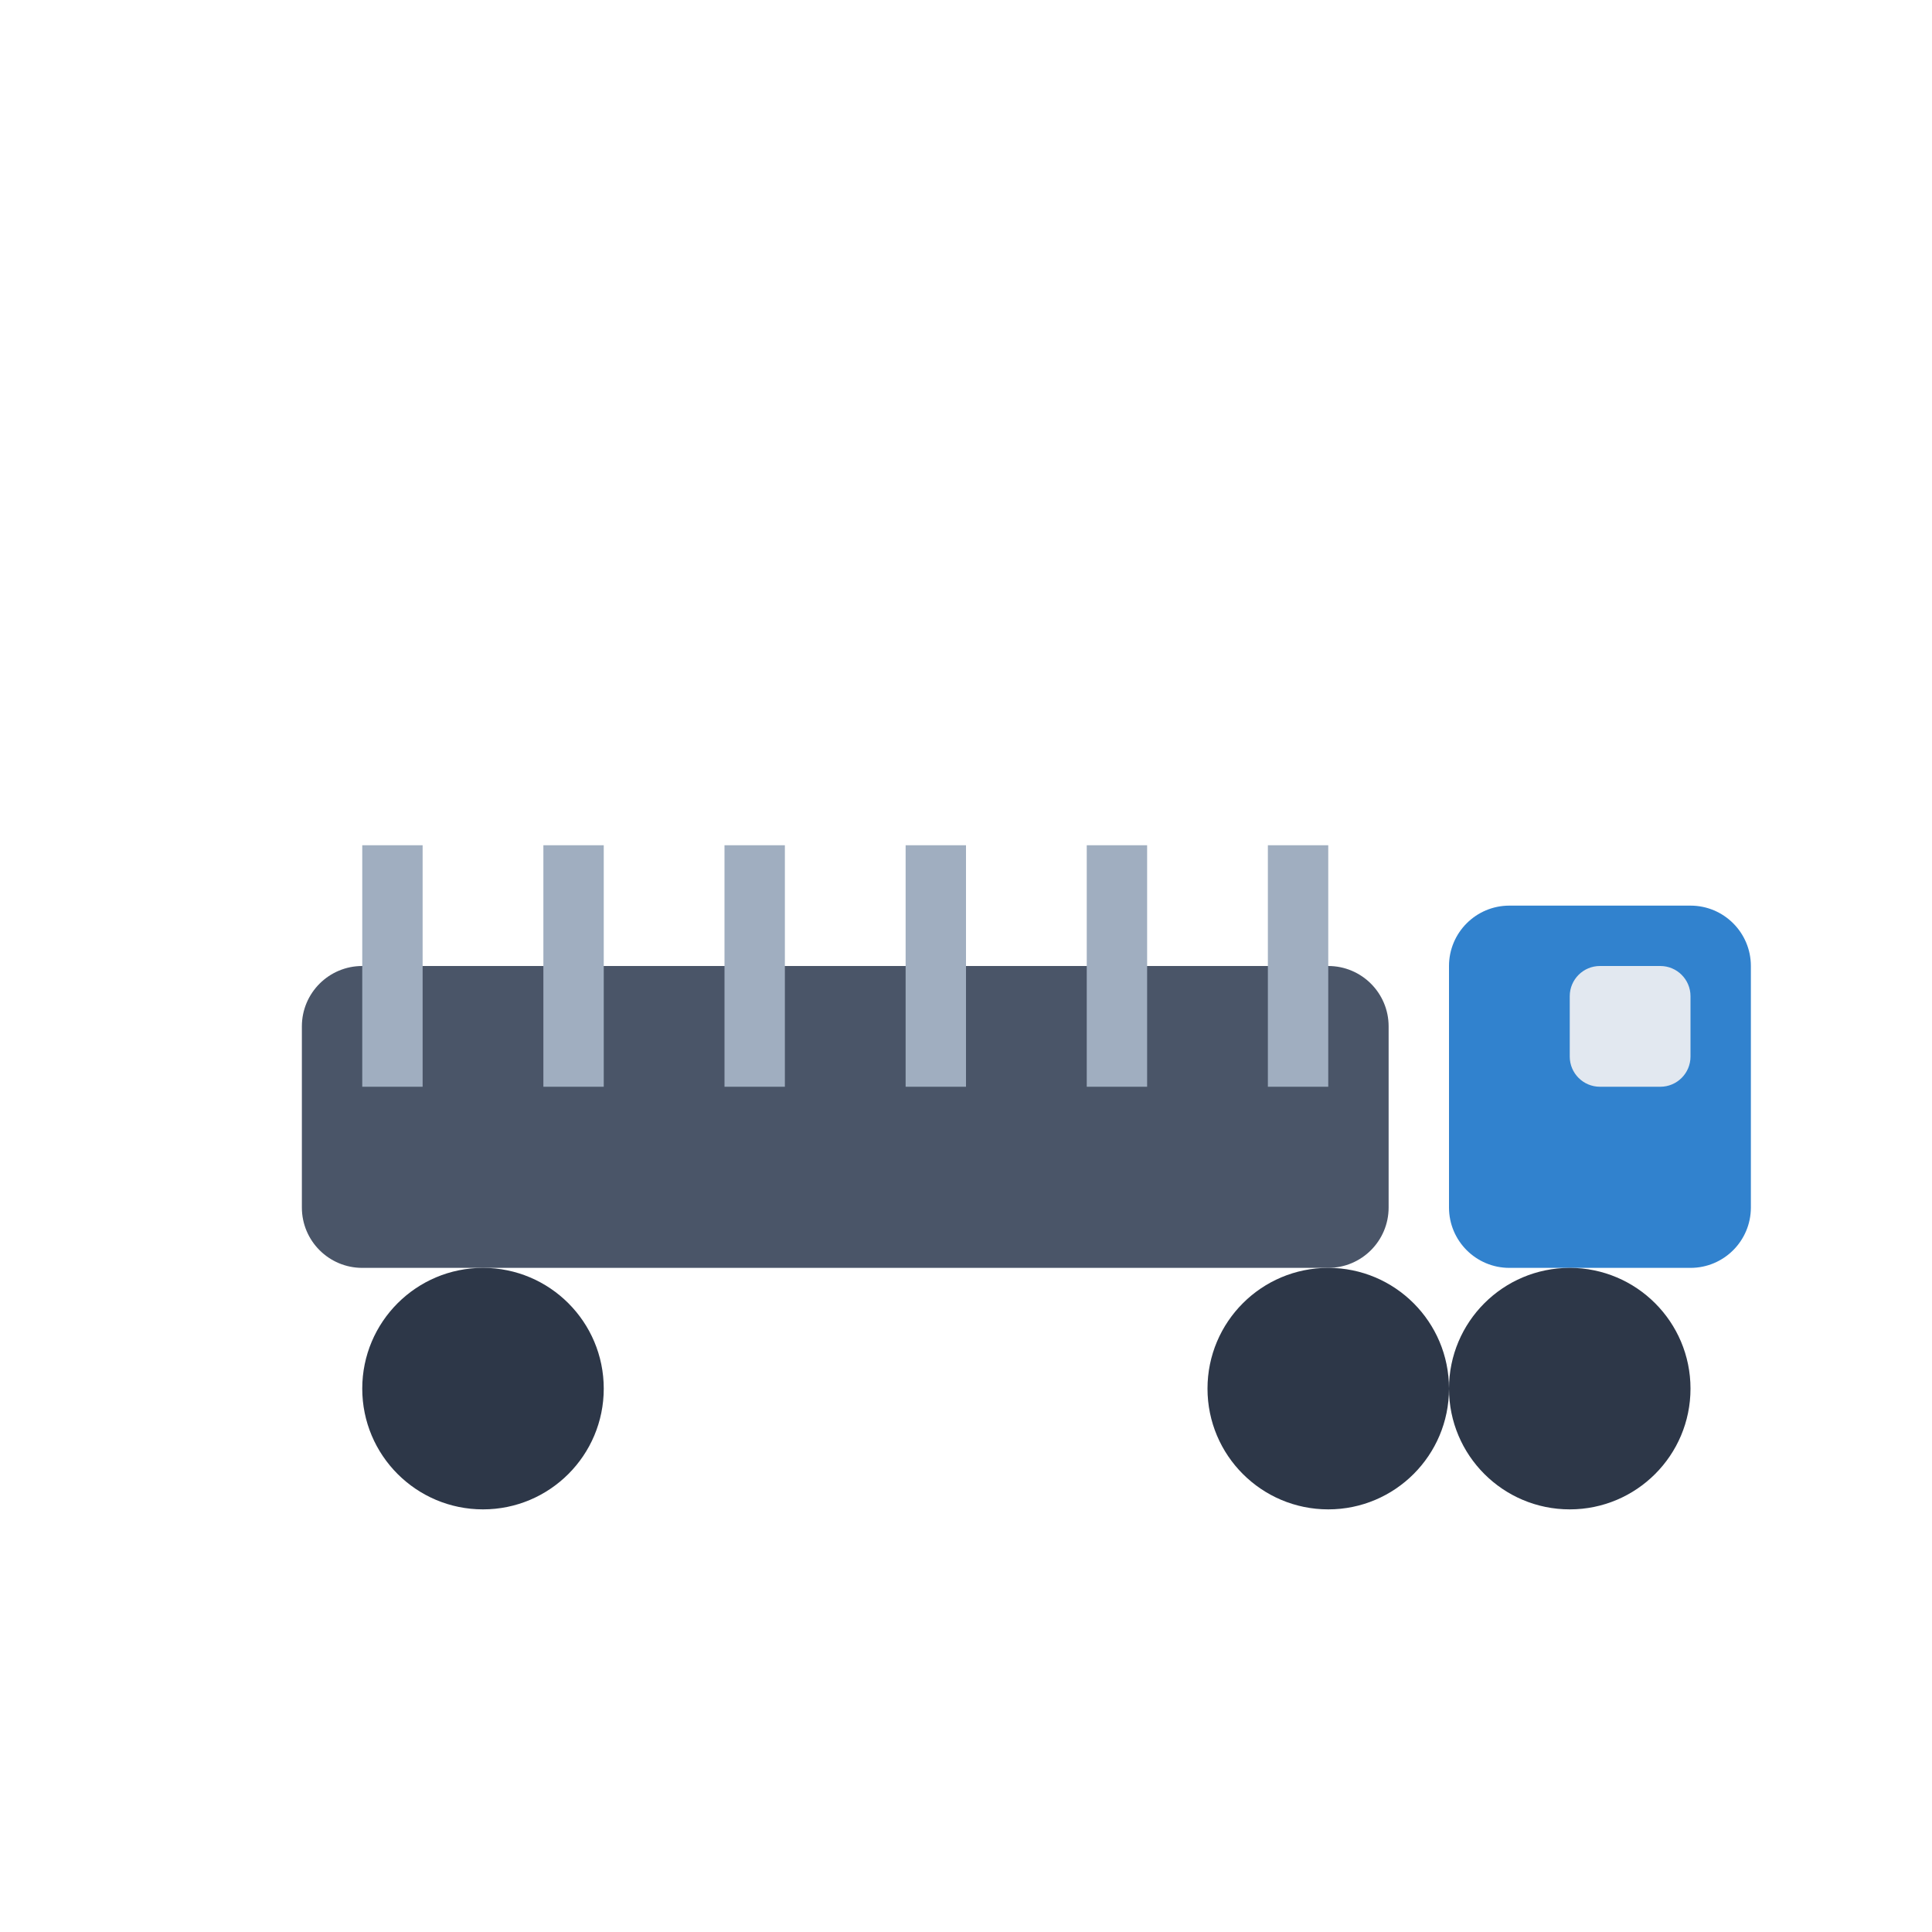
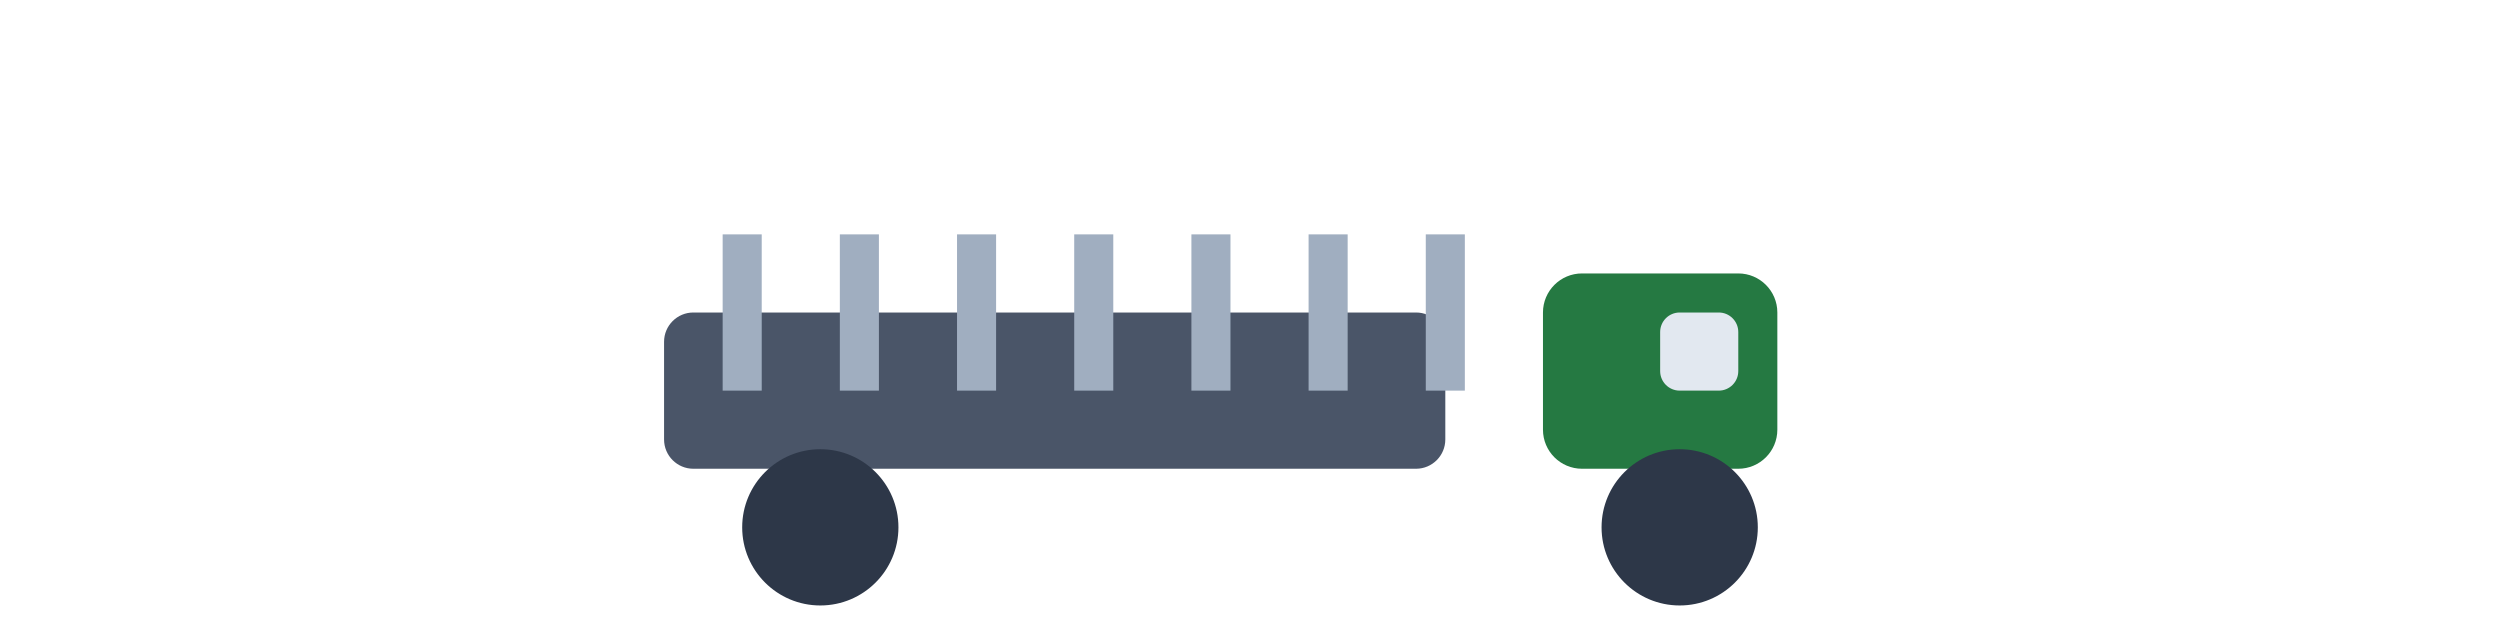
- <svg xmlns="http://www.w3.org/2000/svg" viewBox="0 0 64 64" width="64" height="64">
-   <rect x="10" y="32" width="36" height="10" rx="2" fill="#4A5568" />
-   <rect x="12" y="28" width="2" height="8" fill="#A0AEC0" />
-   <rect x="18" y="28" width="2" height="8" fill="#A0AEC0" />
-   <rect x="24" y="28" width="2" height="8" fill="#A0AEC0" />
-   <rect x="30" y="28" width="2" height="8" fill="#A0AEC0" />
-   <rect x="36" y="28" width="2" height="8" fill="#A0AEC0" />
-   <rect x="42" y="28" width="2" height="8" fill="#A0AEC0" />
-   <rect x="48" y="30" width="10" height="12" rx="2" fill="#3182CE" />
-   <rect x="52" y="32" width="4" height="4" rx="1" fill="#E2E8F0" />
-   <circle cx="16" cy="46" r="4" fill="#2D3748" />
-   <circle cx="44" cy="46" r="4" fill="#2D3748" />
-   <circle cx="52" cy="46" r="4" fill="#2D3748" />
+ <svg xmlns="http://www.w3.org/2000/svg" viewBox="0 0 160 64" width="112" height="28" alt="JunkForce Logo" class="truck-logo" aria-hidden="true">
+   <rect x="20" y="32" width="80" height="16" rx="3" fill="#4A5568" />
+   <rect x="26" y="24" width="4" height="16" fill="#A0AEC0" />
+   <rect x="38" y="24" width="4" height="16" fill="#A0AEC0" />
+   <rect x="50" y="24" width="4" height="16" fill="#A0AEC0" />
+   <rect x="62" y="24" width="4" height="16" fill="#A0AEC0" />
+   <rect x="74" y="24" width="4" height="16" fill="#A0AEC0" />
+   <rect x="86" y="24" width="4" height="16" fill="#A0AEC0" />
+   <rect x="98" y="24" width="4" height="16" fill="#A0AEC0" />
+   <rect x="110" y="28" width="24" height="20" rx="4" fill="hsl(141, 53%, 31%)" />
+   <rect x="122" y="32" width="8" height="8" rx="2" fill="#E2E8F0" />
+   <circle cx="36" cy="54" r="8" fill="#2D3748" class="wheel wheel-1" />
+   <circle cx="124" cy="54" r="8" fill="#2D3748" class="wheel wheel-3" />
</svg>
